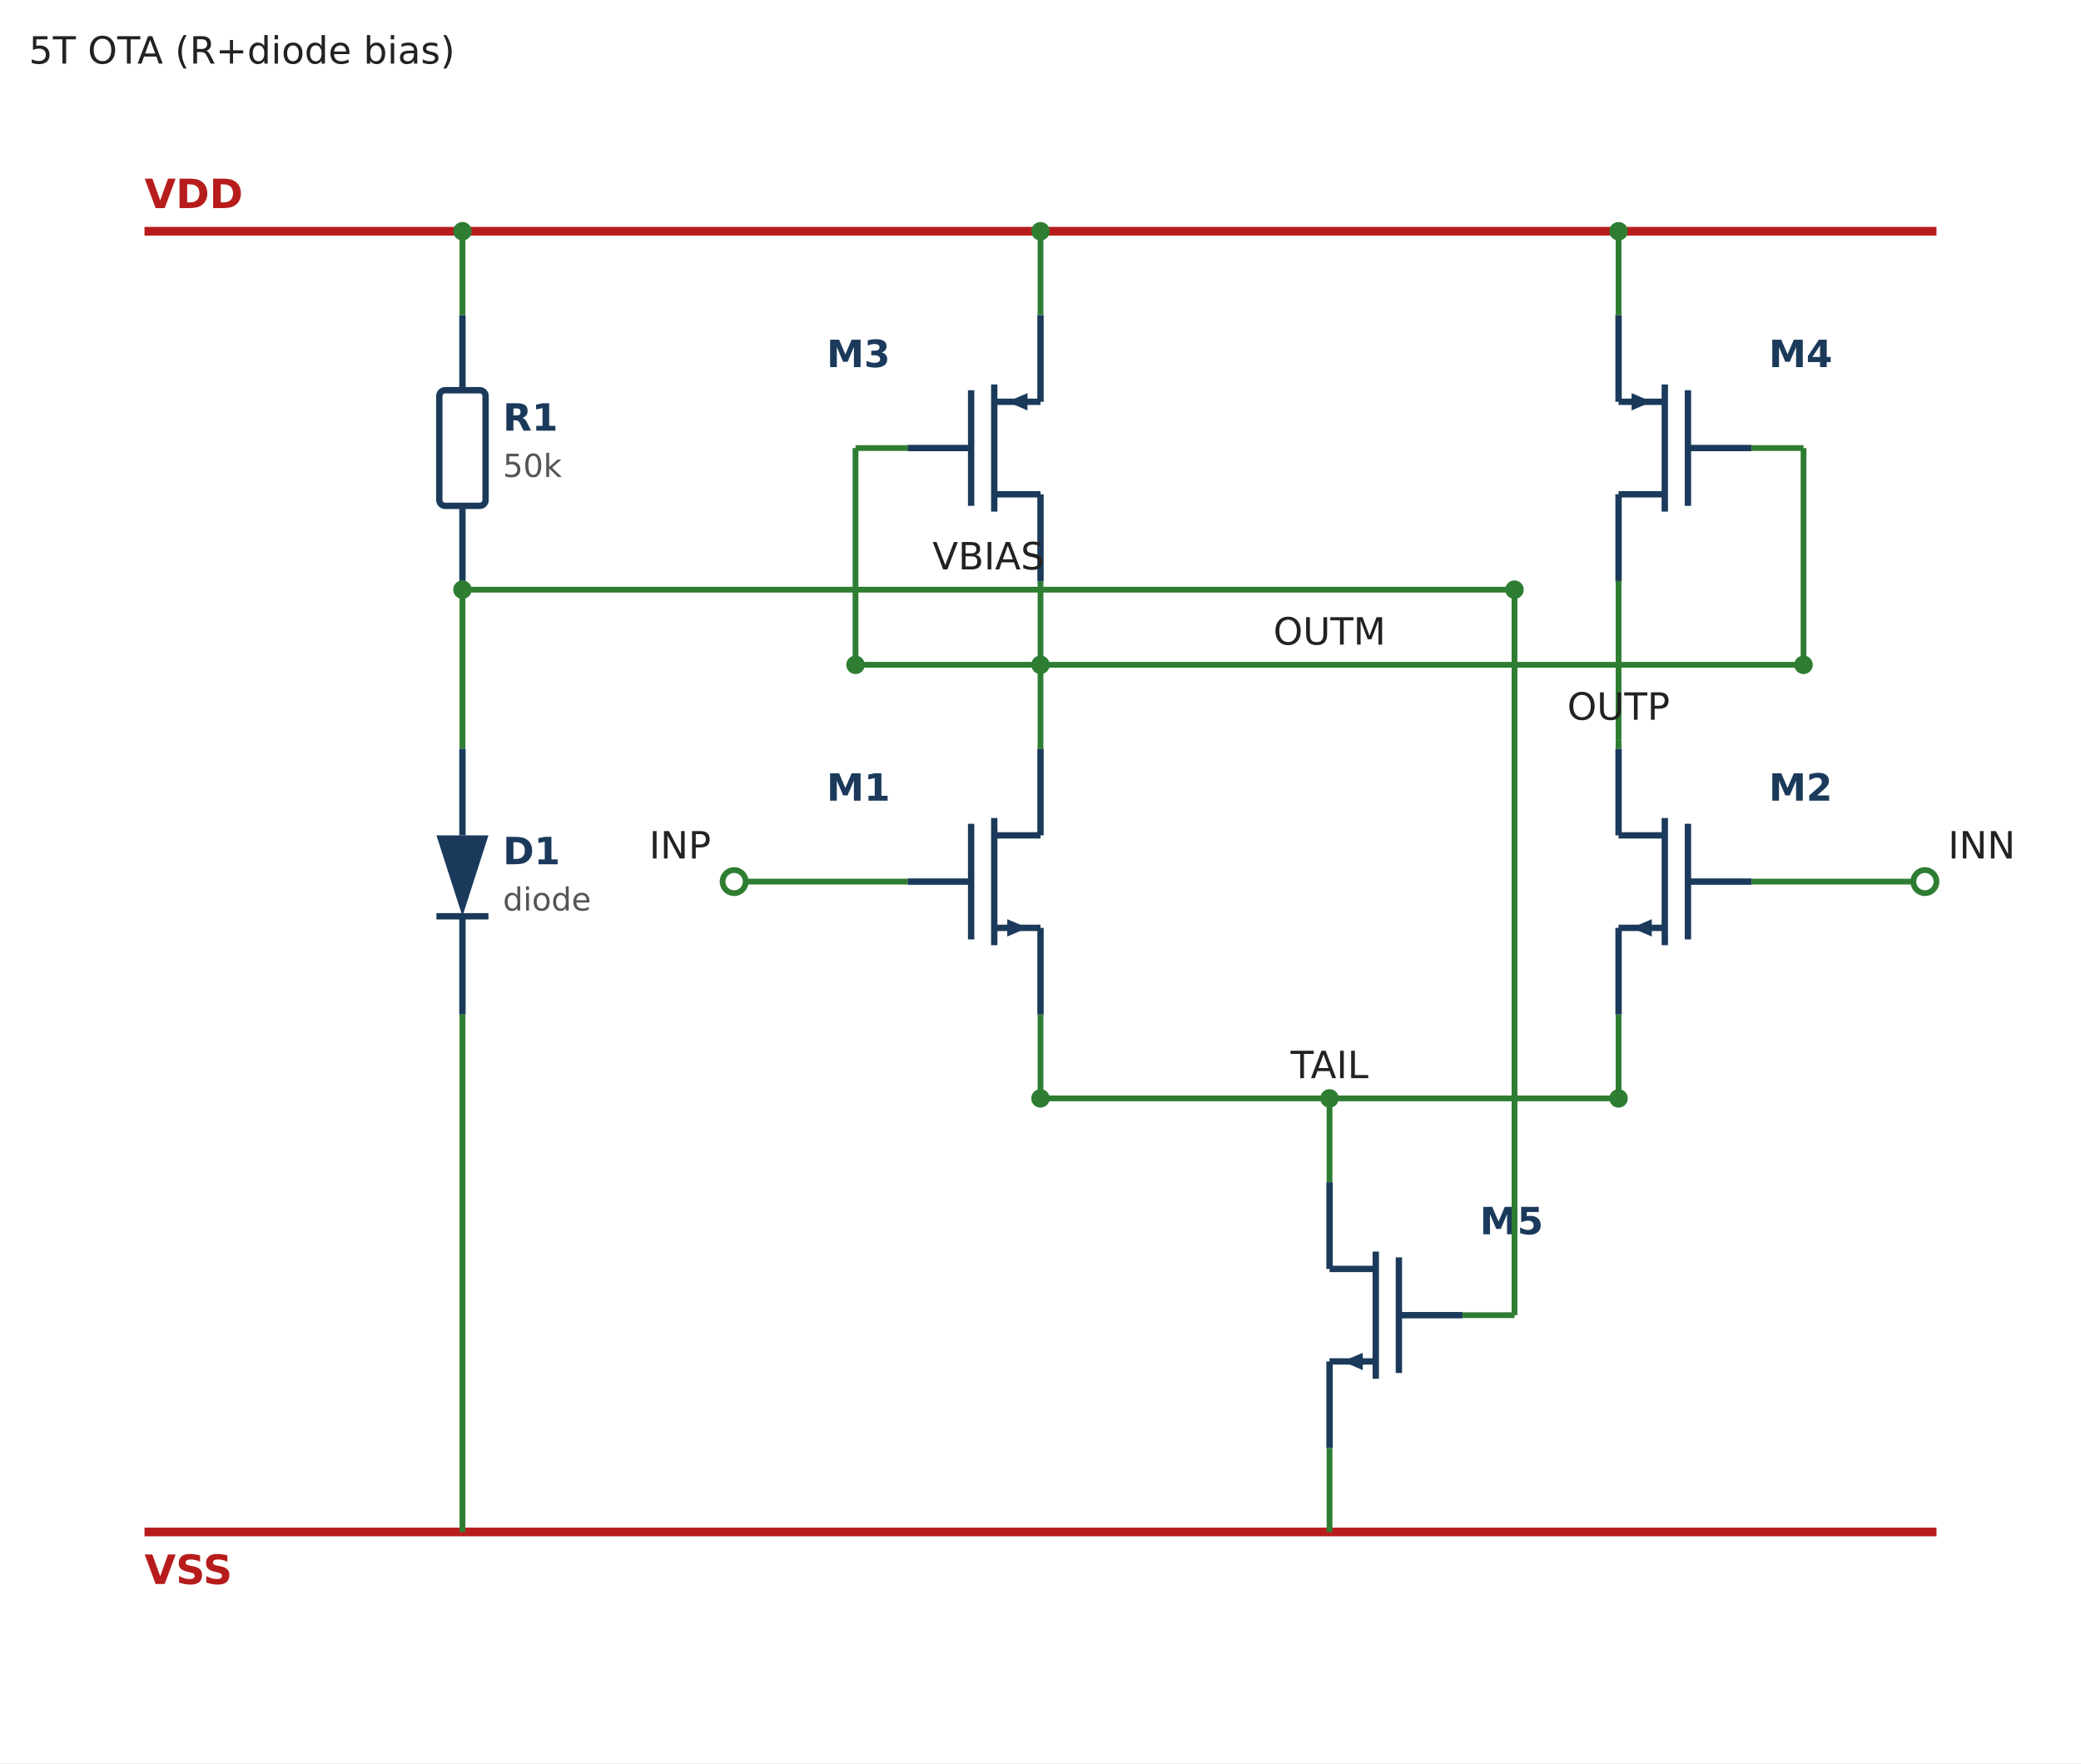
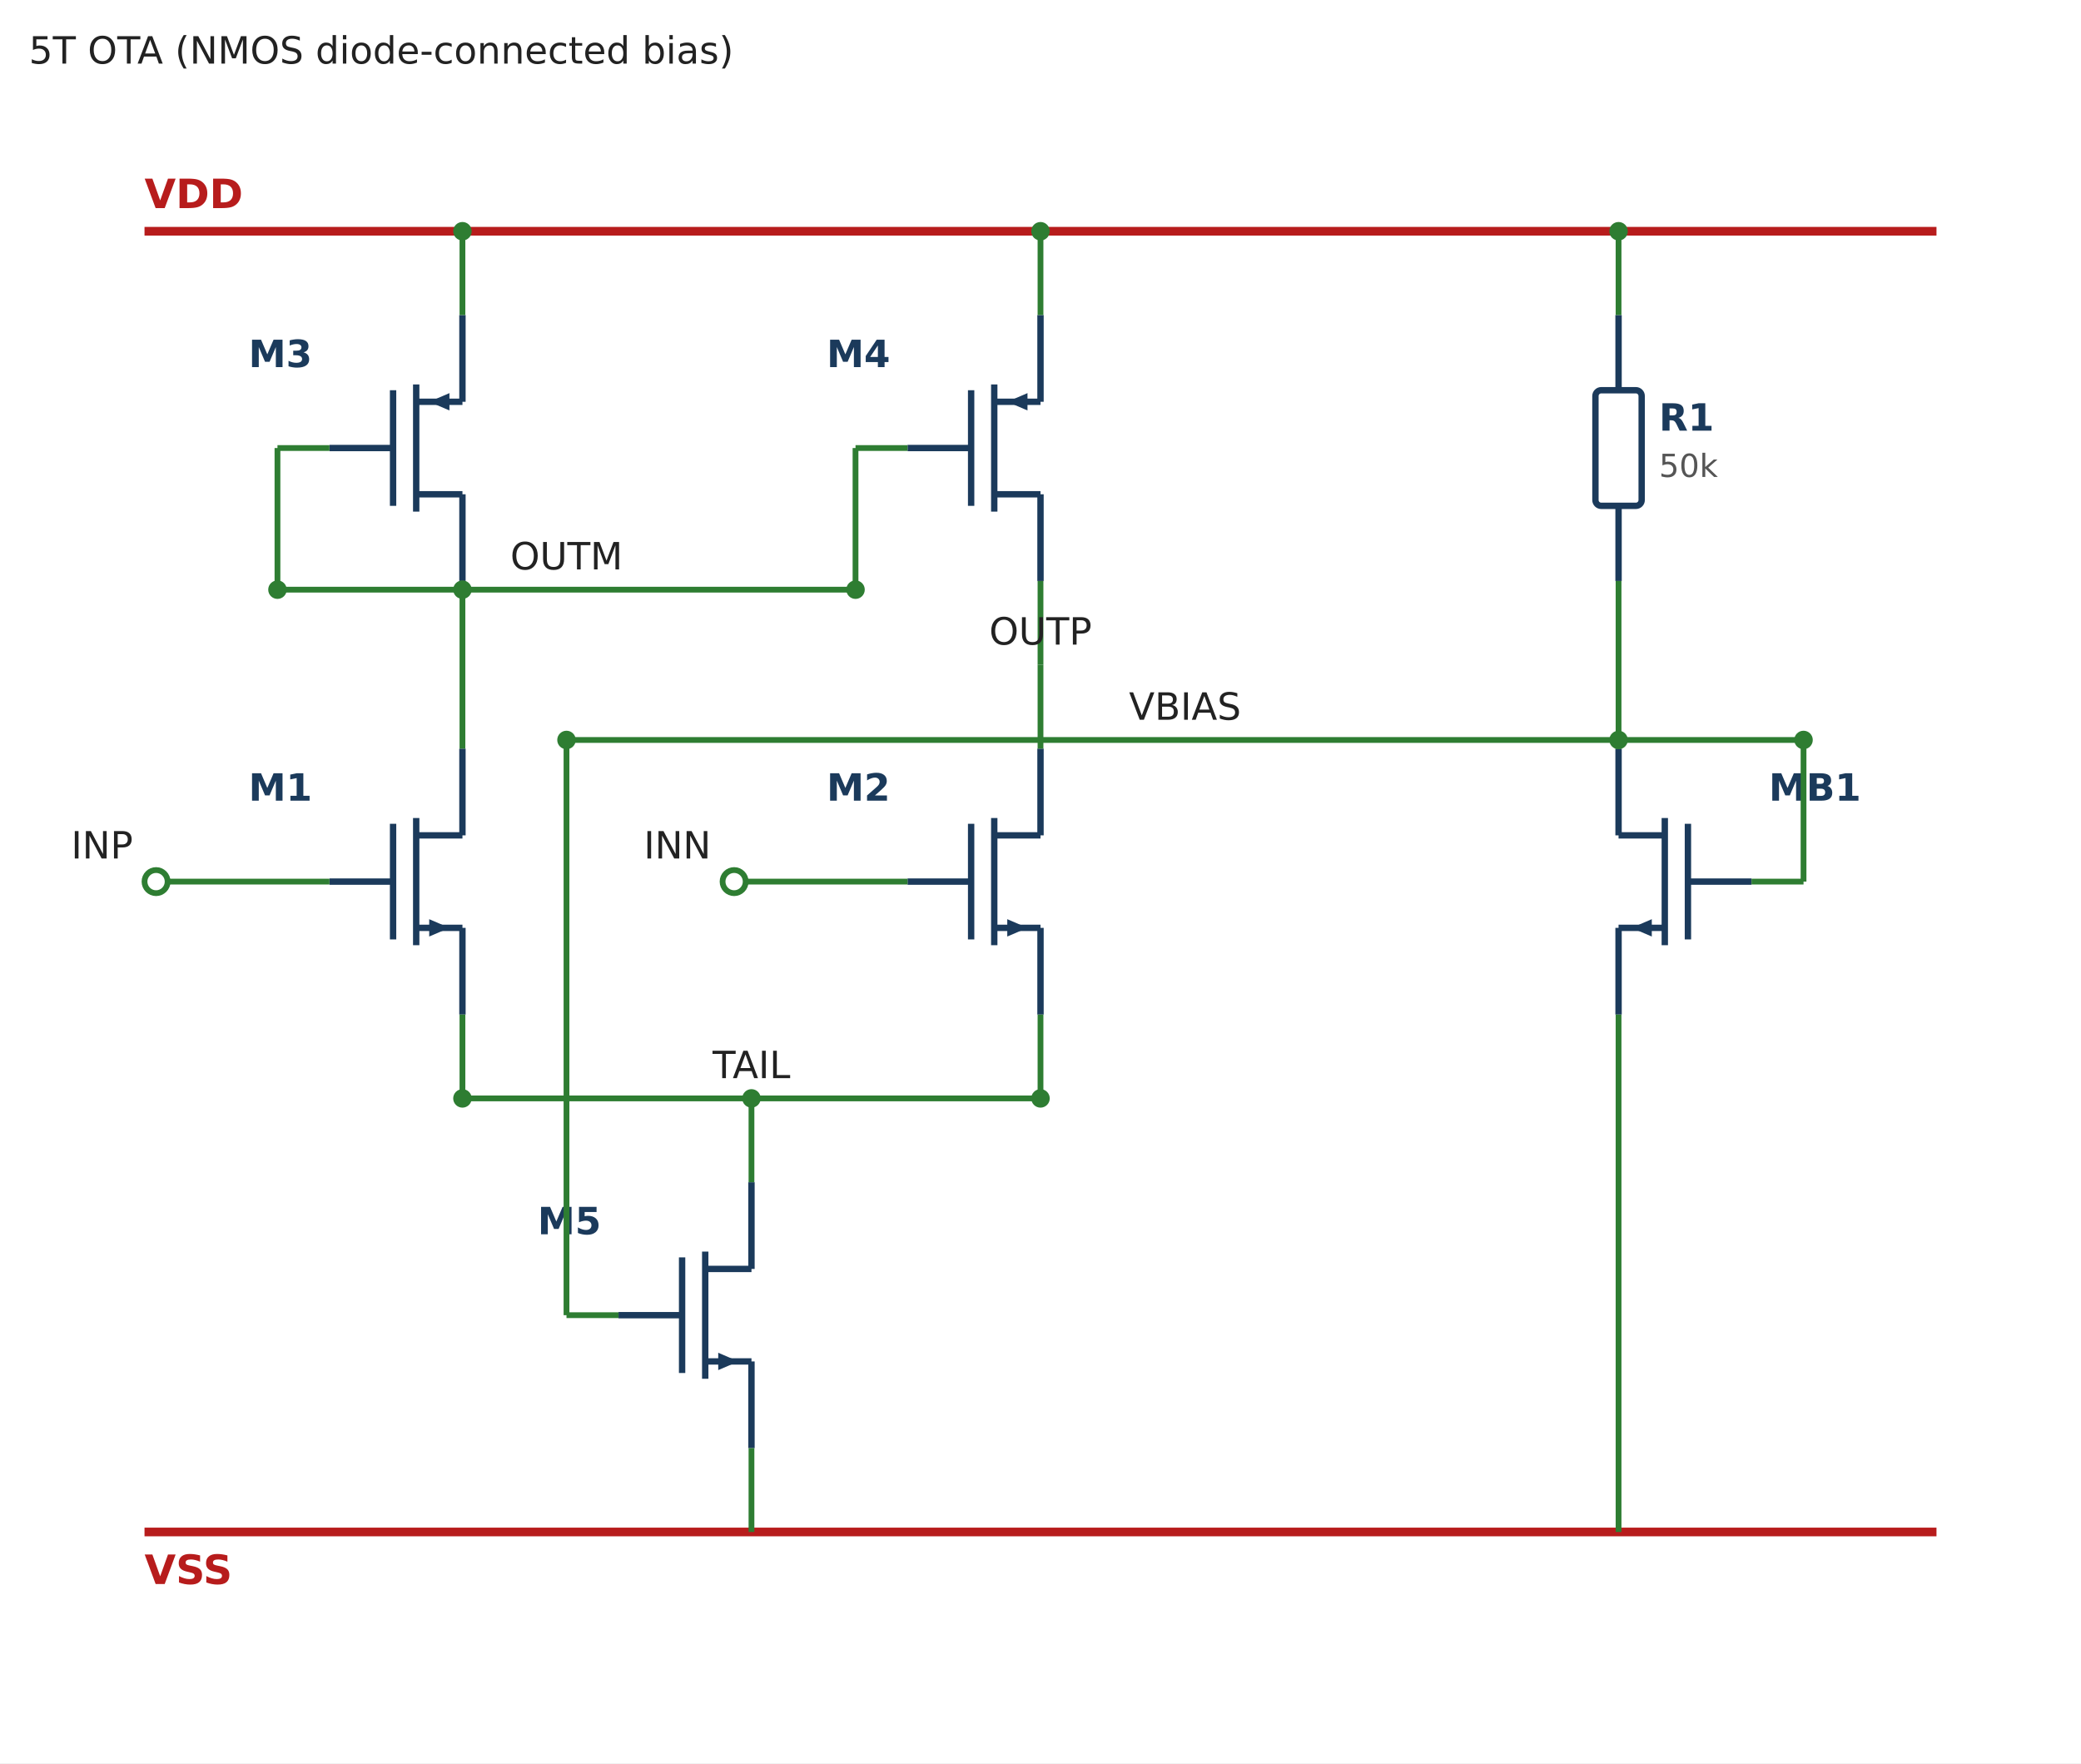
<svg xmlns="http://www.w3.org/2000/svg" width="720" height="610" viewBox="0 0 720 610">
  <style>
  .dev   { stroke:#1b3a5b; stroke-width:2.2; fill:none; }
  .devfill { fill:#1b3a5b; stroke:none; }
  polygon.dev { fill:#1b3a5b; stroke:none; }
  .wire  { stroke:#2e7d32; stroke-width:2; fill:none; }
  .rail  { stroke:#b71c1c; stroke-width:3; fill:none; }
  .dot   { fill:#2e7d32; }
  .lbl   { font-family:'DejaVu Sans',sans-serif; font-size:13px; fill:#222; }
  .devlbl{ font-family:'DejaVu Sans',sans-serif; font-size:13px; fill:#1b3a5b; font-weight:bold; }
  .vallbl{ font-family:'DejaVu Sans',sans-serif; font-size:11px; fill:#555; }
  .raillbl{ font-family:'DejaVu Sans',sans-serif; font-size:14px; fill:#b71c1c; font-weight:bold; }
  .port  { fill:#fff; stroke:#2e7d32; stroke-width:2; }
</style>
  <rect width="720" height="610" fill="#ffffff" />
-   <text class="lbl" x="10" y="22" font-size="16">5T OTA (R+diode bias)</text>
-   <line x1="160.0" y1="204.0" x2="524.0" y2="204.0" class="wire" />
+   <text class="lbl" x="10" y="22" font-size="16">5T OTA (NMOS diode-connected bias)</text>
+   <line x1="196.0" y1="256.0" x2="624.0" y2="256.0" class="wire" />
  <line x1="50.0" y1="530.0" x2="670.0" y2="530.0" class="rail" />
  <line x1="50.0" y1="80.0" x2="670.0" y2="80.0" class="rail" />
-   <line x1="560.0" y1="256.0" x2="560.0" y2="256.0" class="wire" />
-   <line x1="360.0" y1="380.0" x2="560.0" y2="380.0" class="wire" />
-   <line x1="296.0" y1="230.0" x2="624.0" y2="230.0" class="wire" />
+   <line x1="360.0" y1="230.0" x2="360.0" y2="230.0" class="wire" />
+   <line x1="160.0" y1="380.0" x2="360.0" y2="380.0" class="wire" />
+   <line x1="96.0" y1="204.0" x2="296.0" y2="204.0" class="wire" />
+   <line x1="114.0" y1="305.0" x2="136.0" y2="305.0" class="dev" />
+   <line x1="136.0" y1="285.0" x2="136.0" y2="325.0" class="dev" />
+   <line x1="144.0" y1="283.0" x2="144.0" y2="327.0" class="dev" />
+   <line x1="144.0" y1="289.0" x2="160.0" y2="289.0" class="dev" />
+   <line x1="160.0" y1="289.0" x2="160.0" y2="259.0" class="dev" />
+   <line x1="144.0" y1="321.0" x2="160.0" y2="321.0" class="dev" />
+   <line x1="160.0" y1="321.0" x2="160.0" y2="351.0" class="dev" />
+   <polygon points="155.5,321.0 148.5,318.0 148.5,324.0" class="dev" />
+   <line x1="160.0" y1="259.0" x2="160.0" y2="204.0" class="wire" />
+   <line x1="160.0" y1="351.0" x2="160.0" y2="380.0" class="wire" />
+   <text class="devlbl" x="108.0" y="277.0" text-anchor="end">M1</text>
+   <line x1="114.0" y1="305.0" x2="54.0" y2="305.0" class="wire" />
+   <circle cx="54.0" cy="305.0" r="4" class="port" />
+   <text class="lbl" x="46.0" y="297.0" text-anchor="end">INP</text>
  <line x1="314.0" y1="305.0" x2="336.0" y2="305.0" class="dev" />
  <line x1="336.0" y1="285.0" x2="336.0" y2="325.0" class="dev" />
  <line x1="344.0" y1="283.0" x2="344.0" y2="327.0" class="dev" />
  <line x1="344.0" y1="289.0" x2="360.0" y2="289.0" class="dev" />
  <line x1="360.0" y1="289.0" x2="360.0" y2="259.0" class="dev" />
  <line x1="344.0" y1="321.0" x2="360.0" y2="321.0" class="dev" />
  <line x1="360.0" y1="321.0" x2="360.0" y2="351.0" class="dev" />
  <polygon points="355.5,321.0 348.5,318.0 348.5,324.0" class="dev" />
  <line x1="360.0" y1="259.0" x2="360.0" y2="230.0" class="wire" />
  <line x1="360.0" y1="351.0" x2="360.0" y2="380.0" class="wire" />
-   <text class="devlbl" x="308.0" y="277.0" text-anchor="end">M1</text>
+   <text class="devlbl" x="308.0" y="277.0" text-anchor="end">M2</text>
  <line x1="314.0" y1="305.0" x2="254.0" y2="305.0" class="wire" />
  <circle cx="254.0" cy="305.0" r="4" class="port" />
-   <text class="lbl" x="246.0" y="297.0" text-anchor="end">INP</text>
-   <line x1="606.0" y1="305.0" x2="584.0" y2="305.0" class="dev" />
-   <line x1="584.0" y1="285.0" x2="584.0" y2="325.0" class="dev" />
-   <line x1="576.0" y1="283.0" x2="576.0" y2="327.0" class="dev" />
-   <line x1="576.0" y1="289.0" x2="560.0" y2="289.0" class="dev" />
-   <line x1="560.0" y1="289.0" x2="560.0" y2="259.0" class="dev" />
-   <line x1="576.0" y1="321.0" x2="560.0" y2="321.0" class="dev" />
-   <line x1="560.0" y1="321.0" x2="560.0" y2="351.0" class="dev" />
-   <polygon points="564.5,321.0 571.5,318.0 571.5,324.0" class="dev" />
-   <line x1="560.0" y1="259.0" x2="560.0" y2="256.0" class="wire" />
-   <line x1="560.0" y1="351.0" x2="560.0" y2="380.0" class="wire" />
-   <text class="devlbl" x="612.0" y="277.0" text-anchor="start">M2</text>
-   <line x1="606.0" y1="305.0" x2="666.0" y2="305.0" class="wire" />
-   <circle cx="666.0" cy="305.0" r="4" class="port" />
-   <text class="lbl" x="674.0" y="297.0" text-anchor="start">INN</text>
+   <text class="lbl" x="246.0" y="297.0" text-anchor="end">INN</text>
+   <line x1="114.0" y1="155.0" x2="136.0" y2="155.0" class="dev" />
+   <line x1="136.0" y1="135.0" x2="136.0" y2="175.0" class="dev" />
+   <line x1="144.0" y1="133.0" x2="144.0" y2="177.0" class="dev" />
+   <line x1="144.0" y1="139.0" x2="160.0" y2="139.0" class="dev" />
+   <line x1="160.0" y1="139.0" x2="160.0" y2="109.0" class="dev" />
+   <line x1="144.0" y1="171.0" x2="160.0" y2="171.0" class="dev" />
+   <line x1="160.0" y1="171.0" x2="160.0" y2="201.0" class="dev" />
+   <polygon points="148.5,139.0 155.5,136.0 155.5,142.0" class="dev" />
+   <line x1="160.0" y1="109.0" x2="160.0" y2="80.0" class="wire" />
+   <line x1="160.0" y1="201.0" x2="160.0" y2="204.0" class="wire" />
+   <text class="devlbl" x="108.0" y="127.0" text-anchor="end">M3</text>
+   <line x1="114.0" y1="155.0" x2="96.0" y2="155.0" class="wire" />
+   <line x1="96.0" y1="155.0" x2="96.0" y2="204.0" class="wire" />
  <line x1="314.0" y1="155.0" x2="336.0" y2="155.0" class="dev" />
  <line x1="336.0" y1="135.0" x2="336.0" y2="175.0" class="dev" />
  <line x1="344.0" y1="133.0" x2="344.0" y2="177.0" class="dev" />
  <line x1="344.0" y1="139.0" x2="360.0" y2="139.0" class="dev" />
  <line x1="360.0" y1="139.0" x2="360.0" y2="109.0" class="dev" />
  <line x1="344.0" y1="171.0" x2="360.0" y2="171.0" class="dev" />
  <line x1="360.0" y1="171.0" x2="360.0" y2="201.0" class="dev" />
  <polygon points="348.5,139.0 355.5,136.0 355.5,142.0" class="dev" />
  <line x1="360.0" y1="109.0" x2="360.0" y2="80.0" class="wire" />
  <line x1="360.0" y1="201.0" x2="360.0" y2="230.0" class="wire" />
-   <text class="devlbl" x="308.0" y="127.0" text-anchor="end">M3</text>
+   <text class="devlbl" x="308.0" y="127.0" text-anchor="end">M4</text>
  <line x1="314.0" y1="155.0" x2="296.0" y2="155.0" class="wire" />
-   <line x1="296.0" y1="155.0" x2="296.0" y2="230.0" class="wire" />
-   <line x1="606.0" y1="155.0" x2="584.0" y2="155.0" class="dev" />
-   <line x1="584.0" y1="135.0" x2="584.0" y2="175.0" class="dev" />
-   <line x1="576.0" y1="133.0" x2="576.0" y2="177.0" class="dev" />
-   <line x1="576.0" y1="139.0" x2="560.0" y2="139.0" class="dev" />
-   <line x1="560.0" y1="139.0" x2="560.0" y2="109.0" class="dev" />
-   <line x1="576.0" y1="171.0" x2="560.0" y2="171.0" class="dev" />
-   <line x1="560.0" y1="171.0" x2="560.0" y2="201.0" class="dev" />
-   <polygon points="571.5,139.0 564.5,136.0 564.5,142.0" class="dev" />
+   <line x1="296.0" y1="155.0" x2="296.0" y2="204.0" class="wire" />
+   <line x1="214.0" y1="455.0" x2="236.0" y2="455.0" class="dev" />
+   <line x1="236.0" y1="435.0" x2="236.0" y2="475.0" class="dev" />
+   <line x1="244.0" y1="433.0" x2="244.0" y2="477.0" class="dev" />
+   <line x1="244.0" y1="439.0" x2="260.0" y2="439.0" class="dev" />
+   <line x1="260.0" y1="439.0" x2="260.0" y2="409.0" class="dev" />
+   <line x1="244.0" y1="471.0" x2="260.0" y2="471.0" class="dev" />
+   <line x1="260.0" y1="471.0" x2="260.0" y2="501.0" class="dev" />
+   <polygon points="255.5,471.0 248.5,468.0 248.5,474.0" class="dev" />
+   <line x1="260.0" y1="409.0" x2="260.0" y2="380.0" class="wire" />
+   <line x1="260.0" y1="501.0" x2="260.0" y2="530.0" class="wire" />
+   <text class="devlbl" x="208.0" y="427.0" text-anchor="end">M5</text>
+   <line x1="214.0" y1="455.0" x2="196.0" y2="455.0" class="wire" />
+   <line x1="196.0" y1="455.0" x2="196.0" y2="256.0" class="wire" />
+   <line x1="560.0" y1="109.0" x2="560.0" y2="135.0" class="dev" />
+   <rect x="552.0" y="135.0" width="16.0" height="40.0" rx="2" class="dev" />
+   <line x1="560.0" y1="175.0" x2="560.0" y2="201.0" class="dev" />
  <line x1="560.0" y1="109.0" x2="560.0" y2="80.0" class="wire" />
  <line x1="560.0" y1="201.0" x2="560.0" y2="256.0" class="wire" />
-   <text class="devlbl" x="612.0" y="127.0" text-anchor="start">M4</text>
-   <line x1="606.0" y1="155.0" x2="624.0" y2="155.0" class="wire" />
-   <line x1="624.0" y1="155.0" x2="624.0" y2="230.0" class="wire" />
-   <line x1="506.0" y1="455.0" x2="484.0" y2="455.0" class="dev" />
-   <line x1="484.0" y1="435.0" x2="484.0" y2="475.0" class="dev" />
-   <line x1="476.0" y1="433.0" x2="476.0" y2="477.0" class="dev" />
-   <line x1="476.0" y1="439.0" x2="460.0" y2="439.0" class="dev" />
-   <line x1="460.0" y1="439.0" x2="460.0" y2="409.0" class="dev" />
-   <line x1="476.0" y1="471.0" x2="460.0" y2="471.0" class="dev" />
-   <line x1="460.0" y1="471.0" x2="460.0" y2="501.0" class="dev" />
-   <polygon points="464.5,471.0 471.5,468.0 471.5,474.0" class="dev" />
-   <line x1="460.0" y1="409.0" x2="460.0" y2="380.0" class="wire" />
-   <line x1="460.0" y1="501.0" x2="460.0" y2="530.0" class="wire" />
-   <text class="devlbl" x="512.0" y="427.0" text-anchor="start">M5</text>
-   <line x1="506.0" y1="455.0" x2="524.0" y2="455.0" class="wire" />
-   <line x1="524.0" y1="455.0" x2="524.0" y2="204.0" class="wire" />
-   <line x1="160.0" y1="109.0" x2="160.0" y2="135.0" class="dev" />
-   <rect x="152.0" y="135.0" width="16.0" height="40.0" rx="2" class="dev" />
-   <line x1="160.0" y1="175.0" x2="160.0" y2="201.0" class="dev" />
-   <line x1="160.0" y1="109.0" x2="160.0" y2="80.0" class="wire" />
-   <line x1="160.0" y1="201.0" x2="160.0" y2="204.0" class="wire" />
-   <text class="devlbl" x="174.0" y="149.0" text-anchor="start">R1</text>
-   <text class="vallbl" x="174.0" y="165.0" text-anchor="start">50k</text>
-   <line x1="160.0" y1="259.0" x2="160.0" y2="289.0" class="dev" />
-   <polygon points="151.0,289.0 169.0,289.0 160.0,317.0" class="devfill" />
-   <line x1="151.0" y1="317.0" x2="169.0" y2="317.0" class="dev" />
-   <line x1="160.0" y1="317.0" x2="160.0" y2="351.0" class="dev" />
-   <line x1="160.0" y1="259.0" x2="160.0" y2="204.0" class="wire" />
-   <line x1="160.0" y1="351.0" x2="160.0" y2="530.0" class="wire" />
-   <text class="devlbl" x="174.0" y="299.0" text-anchor="start">D1</text>
-   <text class="vallbl" x="174.0" y="315.0" text-anchor="start">diode</text>
-   <text class="lbl" x="460.0" y="223.0" text-anchor="middle">OUTM</text>
-   <circle cx="360.0" cy="230.0" r="3.2" class="dot" />
-   <circle cx="296.0" cy="230.0" r="3.2" class="dot" />
-   <circle cx="624.0" cy="230.0" r="3.2" class="dot" />
-   <text class="lbl" x="460.0" y="373.0" text-anchor="middle">TAIL</text>
+   <text class="devlbl" x="574.0" y="149.0" text-anchor="start">R1</text>
+   <text class="vallbl" x="574.0" y="165.0" text-anchor="start">50k</text>
+   <line x1="606.0" y1="305.0" x2="584.0" y2="305.0" class="dev" />
+   <line x1="584.0" y1="285.0" x2="584.0" y2="325.0" class="dev" />
+   <line x1="576.0" y1="283.0" x2="576.0" y2="327.0" class="dev" />
+   <line x1="576.0" y1="289.0" x2="560.0" y2="289.0" class="dev" />
+   <line x1="560.0" y1="289.0" x2="560.0" y2="259.0" class="dev" />
+   <line x1="576.0" y1="321.0" x2="560.0" y2="321.0" class="dev" />
+   <line x1="560.0" y1="321.0" x2="560.0" y2="351.0" class="dev" />
+   <polygon points="564.5,321.0 571.5,318.0 571.5,324.0" class="dev" />
+   <line x1="560.0" y1="259.0" x2="560.0" y2="256.0" class="wire" />
+   <line x1="560.0" y1="351.0" x2="560.0" y2="530.0" class="wire" />
+   <text class="devlbl" x="612.0" y="277.0" text-anchor="start">MB1</text>
+   <line x1="606.0" y1="305.0" x2="624.0" y2="305.0" class="wire" />
+   <line x1="624.0" y1="305.0" x2="624.0" y2="256.0" class="wire" />
+   <text class="lbl" x="196.0" y="197.0" text-anchor="middle">OUTM</text>
+   <circle cx="160.0" cy="204.0" r="3.2" class="dot" />
+   <circle cx="96.0" cy="204.0" r="3.2" class="dot" />
+   <circle cx="296.0" cy="204.0" r="3.2" class="dot" />
+   <text class="lbl" x="260.0" y="373.0" text-anchor="middle">TAIL</text>
+   <circle cx="160.0" cy="380.0" r="3.2" class="dot" />
  <circle cx="360.0" cy="380.0" r="3.2" class="dot" />
-   <circle cx="560.0" cy="380.0" r="3.2" class="dot" />
-   <circle cx="460.0" cy="380.0" r="3.2" class="dot" />
-   <text class="lbl" x="560.0" y="249.0" text-anchor="middle">OUTP</text>
+   <circle cx="260.0" cy="380.0" r="3.2" class="dot" />
+   <text class="lbl" x="360.0" y="223.0" text-anchor="middle">OUTP</text>
  <text class="raillbl" x="50.0" y="72.0">VDD</text>
+   <circle cx="160.0" cy="80.0" r="3.2" class="dot" />
  <circle cx="360.0" cy="80.0" r="3.2" class="dot" />
  <circle cx="560.0" cy="80.0" r="3.2" class="dot" />
-   <circle cx="160.0" cy="80.0" r="3.2" class="dot" />
  <text class="raillbl" x="50.0" y="548.0">VSS</text>
-   <text class="lbl" x="342.0" y="197.0" text-anchor="middle">VBIAS</text>
-   <circle cx="524.0" cy="204.0" r="3.2" class="dot" />
-   <circle cx="160.0" cy="204.0" r="3.2" class="dot" />
+   <text class="lbl" x="410.0" y="249.0" text-anchor="middle">VBIAS</text>
+   <circle cx="196.0" cy="256.0" r="3.2" class="dot" />
+   <circle cx="560.0" cy="256.0" r="3.2" class="dot" />
+   <circle cx="624.0" cy="256.0" r="3.2" class="dot" />
</svg>
